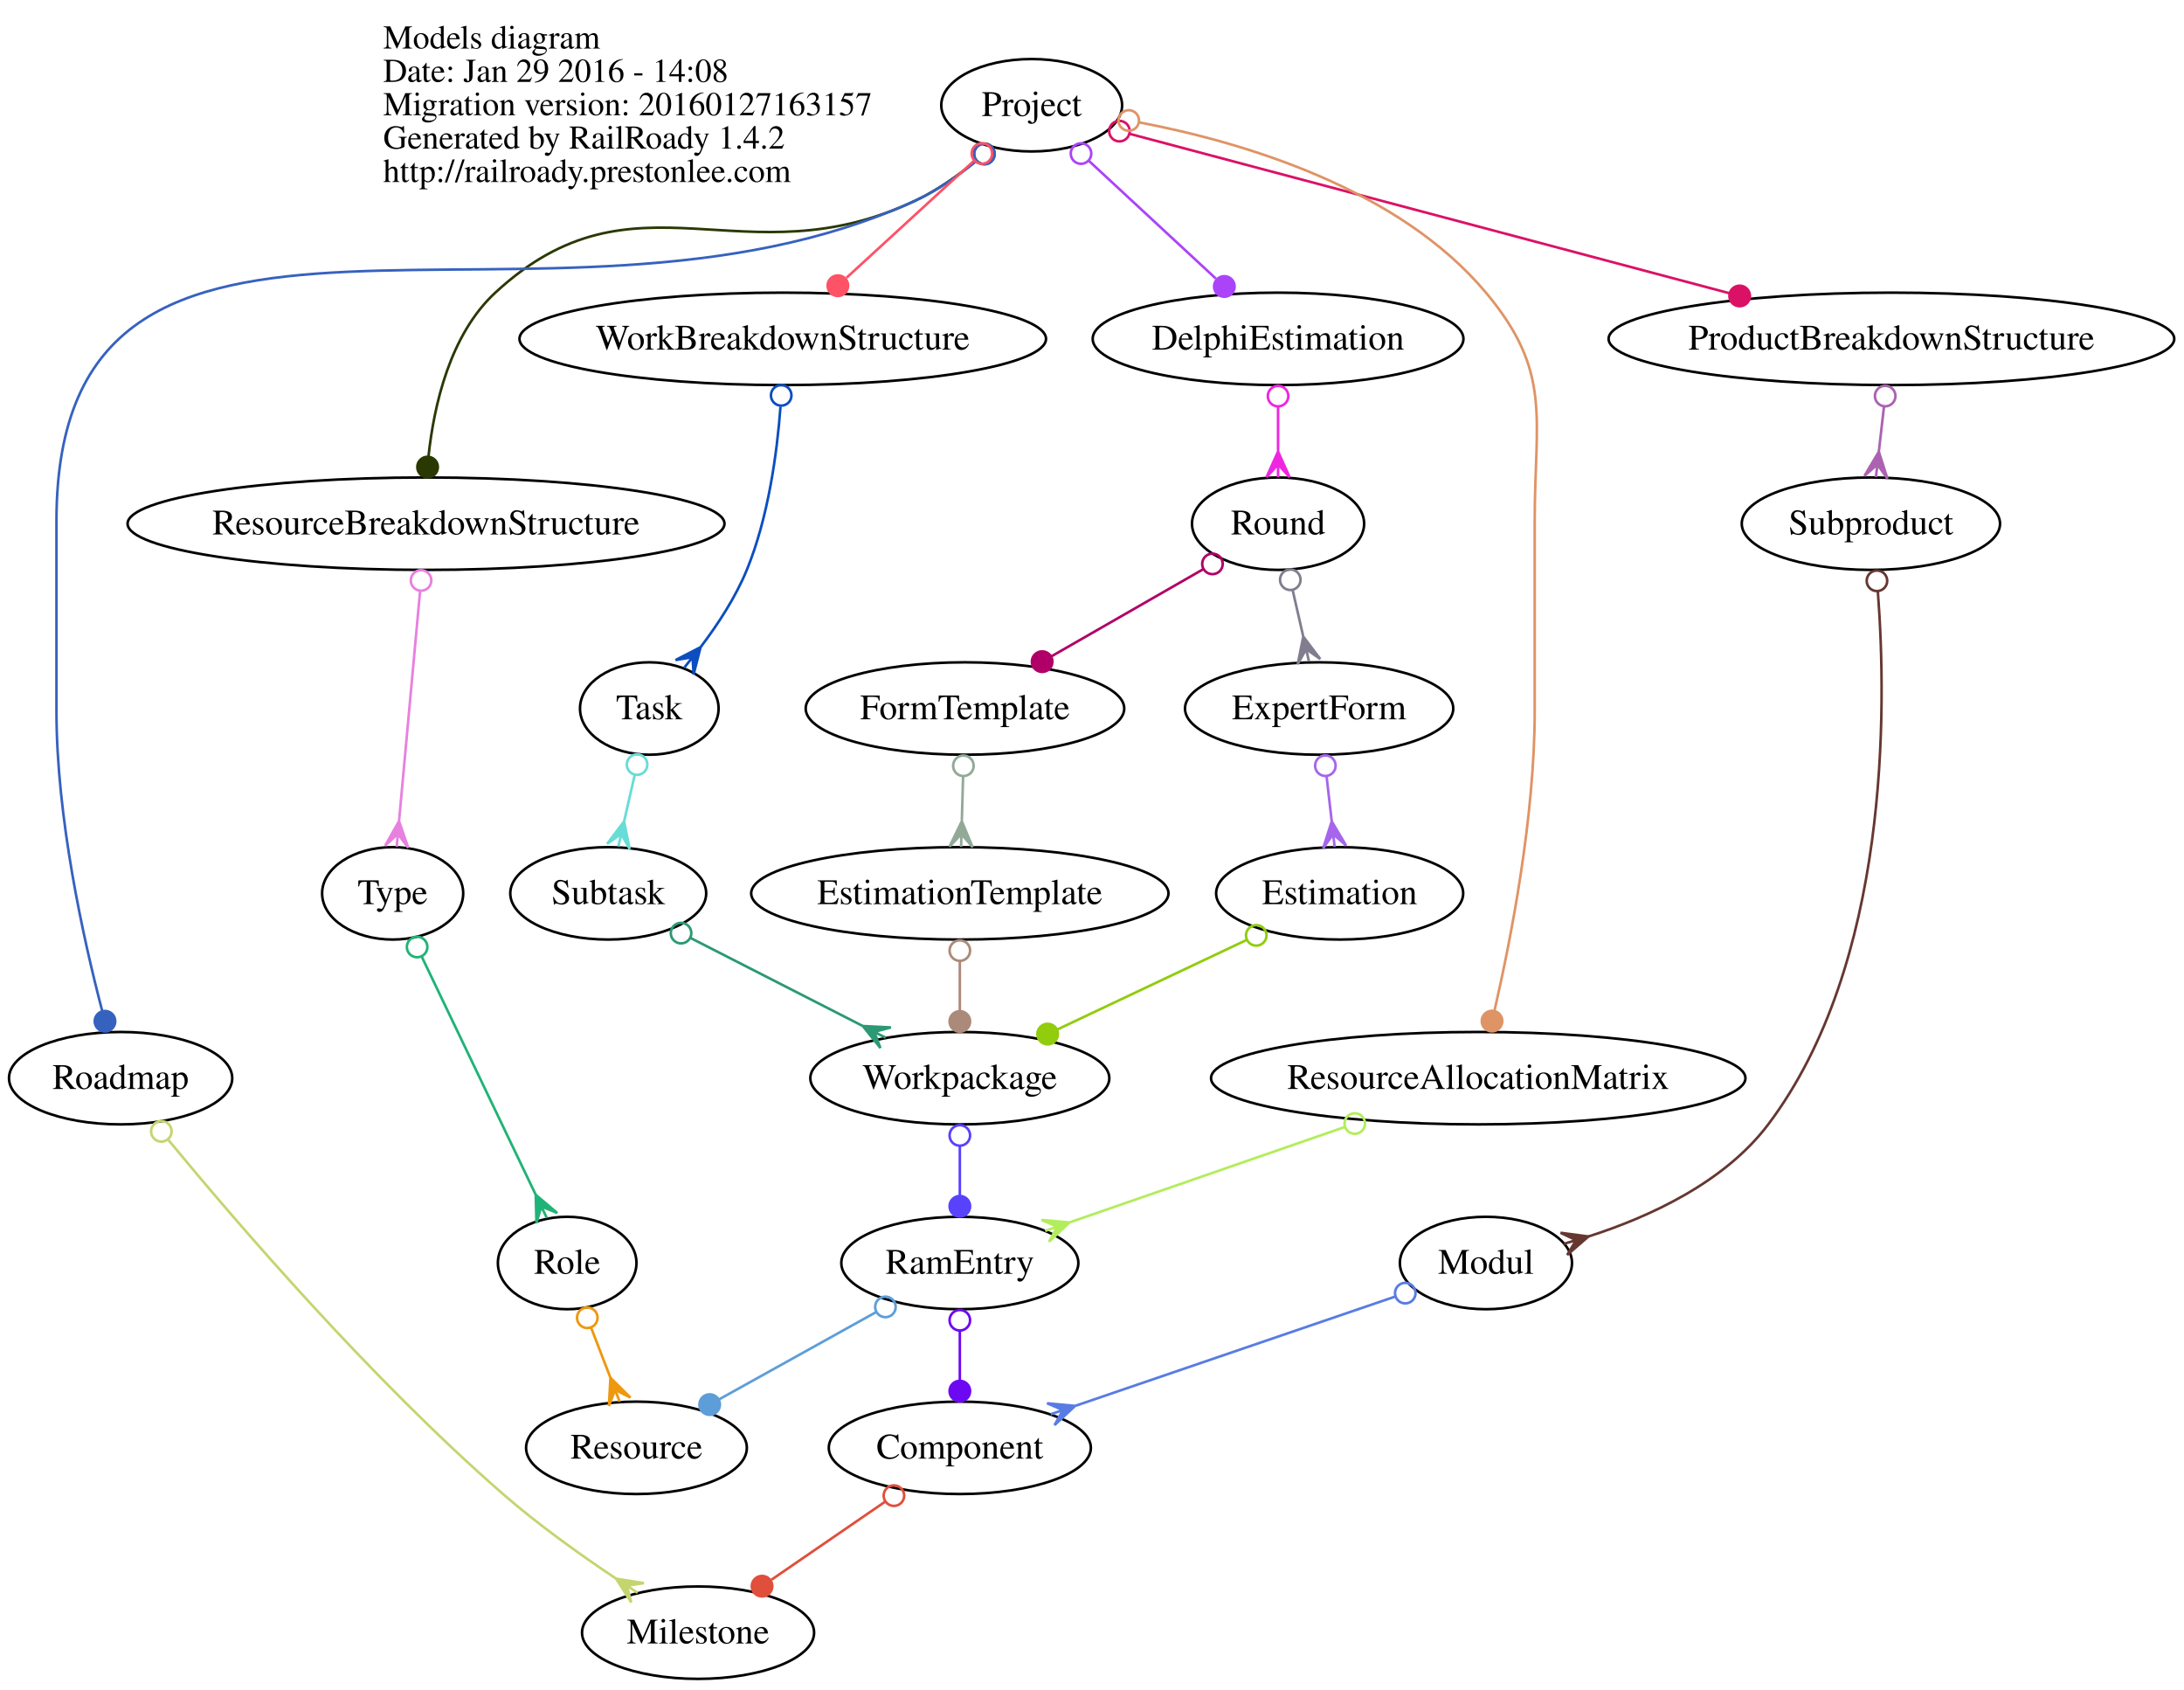
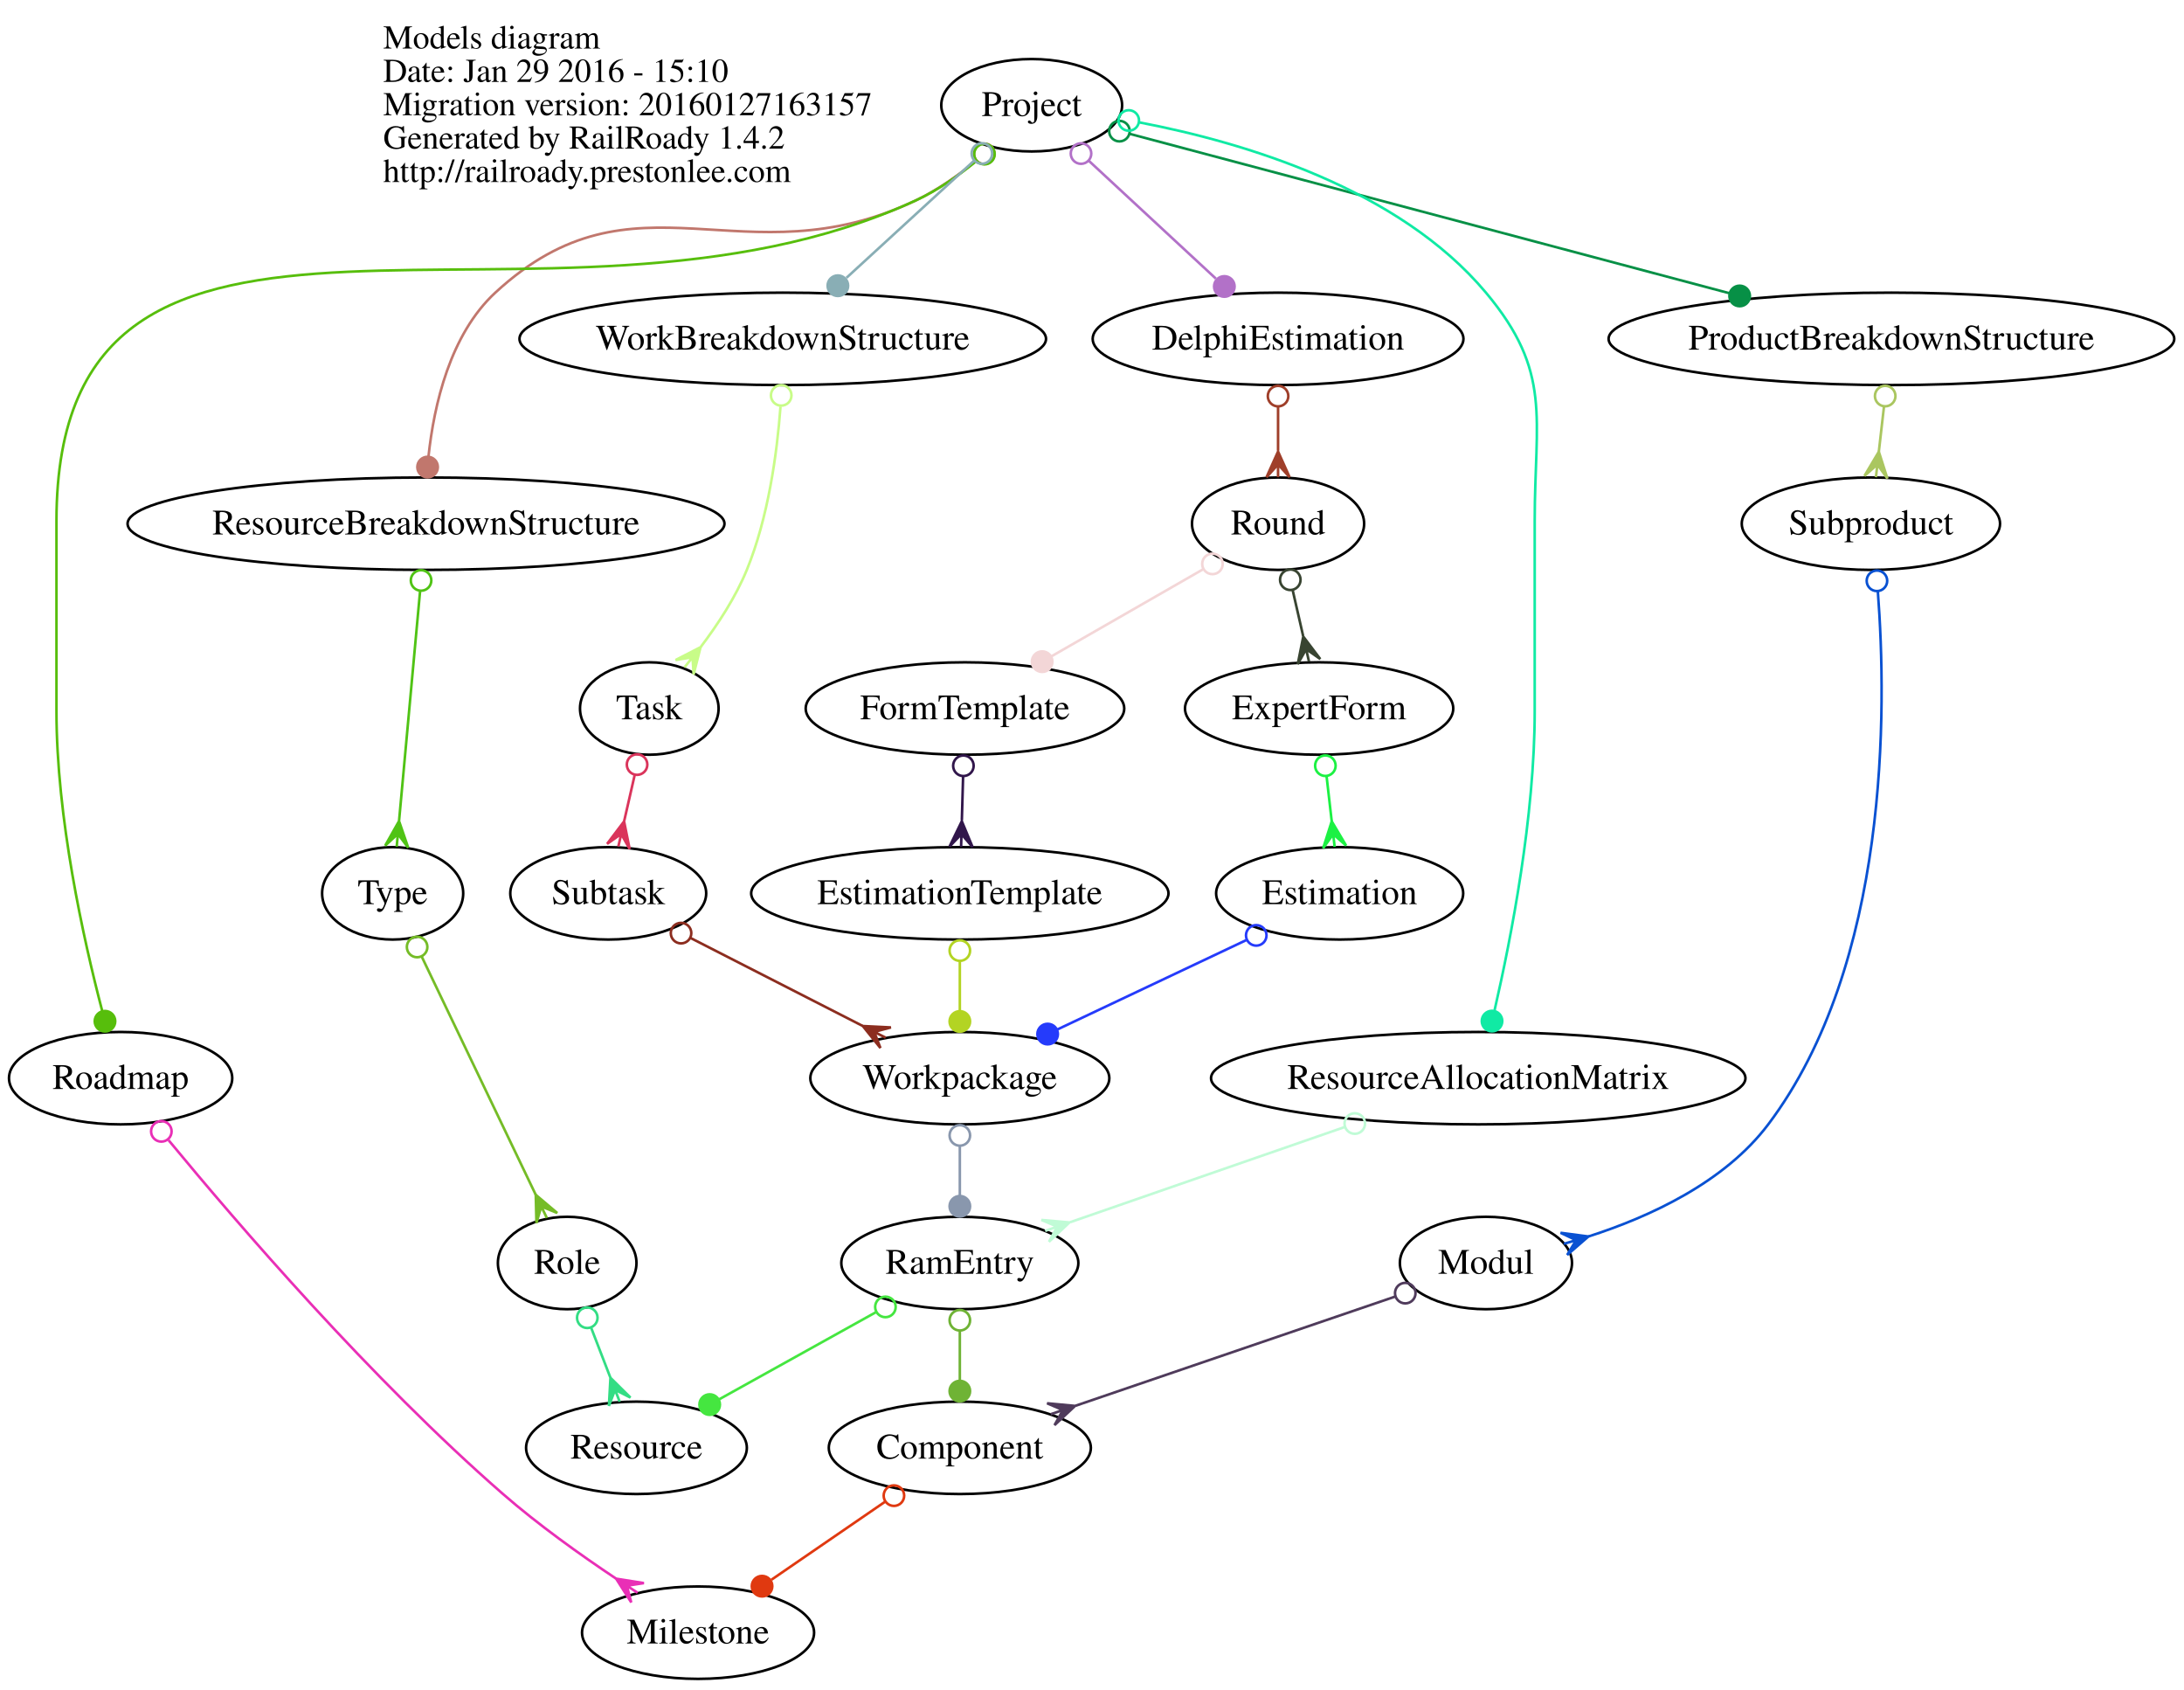
<svg xmlns="http://www.w3.org/2000/svg" width="851pt" height="658pt" viewBox="0.00 0.00 851.00 658.00">
  <g id="graph0" class="graph" transform="scale(1 1) rotate(0) translate(4 654)">
    <polygon fill="none" stroke="none" points="-4,4 -4,-654 847,-654 847,4 -4,4" />
    <g id="node1" class="node">
      <text text-anchor="start" x="145.312" y="-635.1" font-family="Times,serif" font-size="13.00">Models diagram</text>
-       <text text-anchor="start" x="145.312" y="-622.1" font-family="Times,serif" font-size="13.00">Date: Jan 29 2016 - 14:08</text>
+       <text text-anchor="start" x="145.312" y="-622.1" font-family="Times,serif" font-size="13.00">Date: Jan 29 2016 - 15:10</text>
      <text text-anchor="start" x="145.312" y="-609.1" font-family="Times,serif" font-size="13.00">Migration version: 20160127163157</text>
      <text text-anchor="start" x="145.312" y="-596.1" font-family="Times,serif" font-size="13.00">Generated by RailRoady 1.4.2</text>
      <text text-anchor="start" x="145.312" y="-583.1" font-family="Times,serif" font-size="13.00">http://railroady.prestonlee.com</text>
    </g>
    <g id="node2" class="node">
      <ellipse fill="none" stroke="black" cx="370" cy="-90" rx="51.063" ry="18" />
      <text text-anchor="middle" x="370" y="-85.8" font-family="Times,serif" font-size="14.00">Component</text>
    </g>
    <g id="node8" class="node">
      <ellipse fill="none" stroke="black" cx="268" cy="-18" rx="45.215" ry="18" />
      <text text-anchor="middle" x="268" y="-13.8" font-family="Times,serif" font-size="14.00">Milestone</text>
    </g>
    <g id="edge1" class="edge">
-       <path fill="none" stroke="#e04f3c" d="M340.873,-69.011C326.977,-59.475 310.409,-48.104 296.583,-38.616" />
-       <ellipse fill="none" stroke="#e04f3c" cx="344.318" cy="-71.375" rx="4" ry="4" />
-       <ellipse fill="#e04f3c" stroke="#e04f3c" cx="292.931" cy="-36.109" rx="4" ry="4" />
+       <path fill="none" stroke="#e03910" d="M340.873,-69.011C326.977,-59.475 310.409,-48.104 296.583,-38.616" />
+       <ellipse fill="none" stroke="#e03910" cx="344.318" cy="-71.375" rx="4" ry="4" />
+       <ellipse fill="#e03910" stroke="#e03910" cx="292.931" cy="-36.109" rx="4" ry="4" />
    </g>
    <g id="node3" class="node">
      <ellipse fill="none" stroke="black" cx="494" cy="-522" rx="72.242" ry="18" />
      <text text-anchor="middle" x="494" y="-517.8" font-family="Times,serif" font-size="14.00">DelphiEstimation</text>
    </g>
    <g id="node18" class="node">
      <ellipse fill="none" stroke="black" cx="494" cy="-450" rx="33.538" ry="18" />
      <text text-anchor="middle" x="494" y="-445.8" font-family="Times,serif" font-size="14.00">Round</text>
    </g>
    <g id="edge2" class="edge">
-       <path fill="none" stroke="#ef26e0" d="M494,-495.64C494,-490.063 494,-484.132 494,-478.476" />
-       <ellipse fill="none" stroke="#ef26e0" cx="494" cy="-499.697" rx="4" ry="4" />
-       <polygon fill="#ef26e0" stroke="#ef26e0" points="494,-478.104 498.5,-468.104 494,-473.104 494,-468.104 494,-468.104 494,-468.104 494,-473.104 489.5,-468.104 494,-478.104 494,-478.104" />
+       <path fill="none" stroke="#9f3f2a" d="M494,-495.64C494,-490.063 494,-484.132 494,-478.476" />
+       <ellipse fill="none" stroke="#9f3f2a" cx="494" cy="-499.697" rx="4" ry="4" />
+       <polygon fill="#9f3f2a" stroke="#9f3f2a" points="494,-478.104 498.5,-468.104 494,-473.104 494,-468.104 494,-468.104 494,-468.104 494,-473.104 489.5,-468.104 494,-478.104 494,-478.104" />
    </g>
    <g id="node4" class="node">
      <ellipse fill="none" stroke="black" cx="518" cy="-306" rx="48.139" ry="18" />
      <text text-anchor="middle" x="518" y="-301.8" font-family="Times,serif" font-size="14.00">Estimation</text>
    </g>
    <g id="node24" class="node">
      <ellipse fill="none" stroke="black" cx="370" cy="-234" rx="58.256" ry="18" />
      <text text-anchor="middle" x="370" y="-229.8" font-family="Times,serif" font-size="14.00">Workpackage</text>
    </g>
    <g id="edge3" class="edge">
-       <path fill="none" stroke="#91cc0d" d="M481.658,-287.811C459.303,-277.238 430.698,-263.708 408.037,-252.991" />
-       <ellipse fill="none" stroke="#91cc0d" cx="485.497" cy="-289.627" rx="4" ry="4" />
-       <ellipse fill="#91cc0d" stroke="#91cc0d" cx="404.214" cy="-251.182" rx="4" ry="4" />
+       <path fill="none" stroke="#253bfb" d="M481.658,-287.811C459.303,-277.238 430.698,-263.708 408.037,-252.991" />
+       <ellipse fill="none" stroke="#253bfb" cx="485.497" cy="-289.627" rx="4" ry="4" />
+       <ellipse fill="#253bfb" stroke="#253bfb" cx="404.214" cy="-251.182" rx="4" ry="4" />
    </g>
    <g id="node5" class="node">
      <ellipse fill="none" stroke="black" cx="370" cy="-306" rx="81.3" ry="18" />
      <text text-anchor="middle" x="370" y="-301.8" font-family="Times,serif" font-size="14.00">EstimationTemplate</text>
    </g>
    <g id="edge4" class="edge">
-       <path fill="none" stroke="#ac8a79" d="M370,-279.64C370,-273.348 370,-266.605 370,-260.316" />
-       <ellipse fill="none" stroke="#ac8a79" cx="370" cy="-283.697" rx="4" ry="4" />
-       <ellipse fill="#ac8a79" stroke="#ac8a79" cx="370" cy="-256.104" rx="4" ry="4" />
+       <path fill="none" stroke="#b3d423" d="M370,-279.64C370,-273.348 370,-266.605 370,-260.316" />
+       <ellipse fill="none" stroke="#b3d423" cx="370" cy="-283.697" rx="4" ry="4" />
+       <ellipse fill="#b3d423" stroke="#b3d423" cx="370" cy="-256.104" rx="4" ry="4" />
    </g>
    <g id="node6" class="node">
      <ellipse fill="none" stroke="black" cx="510" cy="-378" rx="52.266" ry="18" />
      <text text-anchor="middle" x="510" y="-373.8" font-family="Times,serif" font-size="14.00">ExpertForm</text>
    </g>
    <g id="edge5" class="edge">
-       <path fill="none" stroke="#a665ec" d="M512.898,-351.64C513.552,-345.92 514.248,-339.828 514.91,-334.042" />
-       <ellipse fill="none" stroke="#a665ec" cx="512.432" cy="-355.722" rx="4" ry="4" />
-       <polygon fill="#a665ec" stroke="#a665ec" points="514.91,-334.04 520.516,-324.615 515.477,-329.072 516.045,-324.104 516.045,-324.104 516.045,-324.104 515.477,-329.072 511.574,-323.593 514.91,-334.04 514.91,-334.04" />
+       <path fill="none" stroke="#1cf143" d="M512.898,-351.64C513.552,-345.92 514.248,-339.828 514.91,-334.042" />
+       <ellipse fill="none" stroke="#1cf143" cx="512.432" cy="-355.722" rx="4" ry="4" />
+       <polygon fill="#1cf143" stroke="#1cf143" points="514.91,-334.04 520.516,-324.615 515.477,-329.072 516.045,-324.104 516.045,-324.104 516.045,-324.104 515.477,-329.072 511.574,-323.593 514.91,-334.04 514.91,-334.04" />
    </g>
    <g id="node7" class="node">
      <ellipse fill="none" stroke="black" cx="372" cy="-378" rx="62.067" ry="18" />
      <text text-anchor="middle" x="372" y="-373.8" font-family="Times,serif" font-size="14.00">FormTemplate</text>
    </g>
    <g id="edge6" class="edge">
-       <path fill="none" stroke="#92a998" d="M371.275,-351.64C371.116,-346.063 370.947,-340.132 370.785,-334.476" />
-       <ellipse fill="none" stroke="#92a998" cx="371.391" cy="-355.698" rx="4" ry="4" />
-       <polygon fill="#92a998" stroke="#92a998" points="370.774,-334.1 374.987,-323.976 370.632,-329.102 370.489,-324.104 370.489,-324.104 370.489,-324.104 370.632,-329.102 365.991,-324.233 370.774,-334.1 370.774,-334.1" />
+       <path fill="none" stroke="#31164b" d="M371.275,-351.64C371.116,-346.063 370.947,-340.132 370.785,-334.476" />
+       <ellipse fill="none" stroke="#31164b" cx="371.391" cy="-355.698" rx="4" ry="4" />
+       <polygon fill="#31164b" stroke="#31164b" points="370.774,-334.1 374.987,-323.976 370.632,-329.102 370.489,-324.104 370.489,-324.104 370.489,-324.104 370.632,-329.102 365.991,-324.233 370.774,-334.1 370.774,-334.1" />
    </g>
    <g id="node9" class="node">
      <ellipse fill="none" stroke="black" cx="575" cy="-162" rx="33.538" ry="18" />
      <text text-anchor="middle" x="575" y="-157.8" font-family="Times,serif" font-size="14.00">Modul</text>
    </g>
    <g id="edge7" class="edge">
-       <path fill="none" stroke="#587ce3" d="M539.68,-148.939C505.201,-137.166 452.598,-119.204 415.109,-106.403" />
-       <ellipse fill="none" stroke="#587ce3" cx="543.567" cy="-150.267" rx="4" ry="4" />
-       <polygon fill="#587ce3" stroke="#587ce3" points="414.909,-106.335 406.899,-98.845 410.177,-104.719 405.445,-103.103 405.445,-103.103 405.445,-103.103 410.177,-104.719 403.991,-107.362 414.909,-106.335 414.909,-106.335" />
+       <path fill="none" stroke="#4f3b5b" d="M539.68,-148.939C505.201,-137.166 452.598,-119.204 415.109,-106.403" />
+       <ellipse fill="none" stroke="#4f3b5b" cx="543.567" cy="-150.267" rx="4" ry="4" />
+       <polygon fill="#4f3b5b" stroke="#4f3b5b" points="414.909,-106.335 406.899,-98.845 410.177,-104.719 405.445,-103.103 405.445,-103.103 405.445,-103.103 410.177,-104.719 403.991,-107.362 414.909,-106.335 414.909,-106.335" />
    </g>
    <g id="node10" class="node">
      <ellipse fill="none" stroke="black" cx="733" cy="-522" rx="110.202" ry="18" />
      <text text-anchor="middle" x="733" y="-517.8" font-family="Times,serif" font-size="14.00">ProductBreakdownStructure</text>
    </g>
    <g id="node19" class="node">
      <ellipse fill="none" stroke="black" cx="725" cy="-450" rx="50.325" ry="18" />
      <text text-anchor="middle" x="725" y="-445.8" font-family="Times,serif" font-size="14.00">Subproduct</text>
    </g>
    <g id="edge8" class="edge">
-       <path fill="none" stroke="#ab63b1" d="M730.102,-495.64C729.448,-489.92 728.752,-483.828 728.09,-478.042" />
-       <ellipse fill="none" stroke="#ab63b1" cx="730.568" cy="-499.722" rx="4" ry="4" />
-       <polygon fill="#ab63b1" stroke="#ab63b1" points="728.09,-478.04 731.426,-467.593 727.523,-473.072 726.955,-468.104 726.955,-468.104 726.955,-468.104 727.523,-473.072 722.484,-468.615 728.09,-478.04 728.09,-478.04" />
+       <path fill="none" stroke="#aac660" d="M730.102,-495.64C729.448,-489.92 728.752,-483.828 728.09,-478.042" />
+       <ellipse fill="none" stroke="#aac660" cx="730.568" cy="-499.722" rx="4" ry="4" />
+       <polygon fill="#aac660" stroke="#aac660" points="728.09,-478.04 731.426,-467.593 727.523,-473.072 726.955,-468.104 726.955,-468.104 726.955,-468.104 727.523,-473.072 722.484,-468.615 728.09,-478.04 728.09,-478.04" />
    </g>
    <g id="node11" class="node">
      <ellipse fill="none" stroke="black" cx="398" cy="-613" rx="35.234" ry="18" />
      <text text-anchor="middle" x="398" y="-608.8" font-family="Times,serif" font-size="14.00">Project</text>
    </g>
    <g id="edge13" class="edge">
-       <path fill="none" stroke="#ab44f8" d="M420.227,-591.394C435.052,-577.65 454.539,-559.583 469.762,-545.47" />
-       <ellipse fill="none" stroke="#ab44f8" cx="417.218" cy="-594.183" rx="4" ry="4" />
-       <ellipse fill="#ab44f8" stroke="#ab44f8" cx="473.066" cy="-542.407" rx="4" ry="4" />
+       <path fill="none" stroke="#b271c8" d="M420.227,-591.394C435.052,-577.65 454.539,-559.583 469.762,-545.47" />
+       <ellipse fill="none" stroke="#b271c8" cx="417.218" cy="-594.183" rx="4" ry="4" />
+       <ellipse fill="#b271c8" stroke="#b271c8" cx="473.066" cy="-542.407" rx="4" ry="4" />
    </g>
    <g id="edge10" class="edge">
-       <path fill="none" stroke="#db1166" d="M436.302,-601.824C493.324,-586.675 601.186,-558.019 669.954,-539.75" />
-       <ellipse fill="none" stroke="#db1166" cx="432.186" cy="-602.918" rx="4" ry="4" />
-       <ellipse fill="#db1166" stroke="#db1166" cx="673.86" cy="-538.712" rx="4" ry="4" />
+       <path fill="none" stroke="#079046" d="M436.302,-601.824C493.324,-586.675 601.186,-558.019 669.954,-539.75" />
+       <ellipse fill="none" stroke="#079046" cx="432.186" cy="-602.918" rx="4" ry="4" />
+       <ellipse fill="#079046" stroke="#079046" cx="673.86" cy="-538.712" rx="4" ry="4" />
    </g>
    <g id="node14" class="node">
      <ellipse fill="none" stroke="black" cx="572" cy="-234" rx="104.115" ry="18" />
      <text text-anchor="middle" x="572" y="-229.8" font-family="Times,serif" font-size="14.00">ResourceAllocationMatrix</text>
    </g>
    <g id="edge14" class="edge">
-       <path fill="none" stroke="#df9466" d="M439.997,-606.312C480.664,-598.529 541.016,-580.562 575,-540 600.976,-508.997 594,-491.447 594,-451 594,-451 594,-451 594,-377 594,-335.853 584.868,-288.782 578.371,-260.501" />
-       <ellipse fill="none" stroke="#df9466" cx="435.823" cy="-607.067" rx="4" ry="4" />
-       <ellipse fill="#df9466" stroke="#df9466" cx="577.369" cy="-256.248" rx="4" ry="4" />
+       <path fill="none" stroke="#10eaa4" d="M439.997,-606.312C480.664,-598.529 541.016,-580.562 575,-540 600.976,-508.997 594,-491.447 594,-451 594,-451 594,-451 594,-377 594,-335.853 584.868,-288.782 578.371,-260.501" />
+       <ellipse fill="none" stroke="#10eaa4" cx="435.823" cy="-607.067" rx="4" ry="4" />
+       <ellipse fill="#10eaa4" stroke="#10eaa4" cx="577.369" cy="-256.248" rx="4" ry="4" />
    </g>
    <g id="node15" class="node">
      <ellipse fill="none" stroke="black" cx="162" cy="-450" rx="116.291" ry="18" />
      <text text-anchor="middle" x="162" y="-445.8" font-family="Times,serif" font-size="14.00">ResourceBreakdownStructure</text>
    </g>
    <g id="edge11" class="edge">
-       <path fill="none" stroke="#2a3802" d="M376.456,-591.465C369.432,-585.715 361.295,-579.96 353,-576 285.657,-543.85 243.796,-590.657 189,-540 171.363,-523.696 165.107,-496.29 162.96,-476.189" />
-       <ellipse fill="none" stroke="#2a3802" cx="379.528" cy="-594.093" rx="4" ry="4" />
-       <ellipse fill="#2a3802" stroke="#2a3802" cx="162.609" cy="-472.061" rx="4" ry="4" />
+       <path fill="none" stroke="#c1776d" d="M376.456,-591.465C369.432,-585.715 361.295,-579.96 353,-576 285.657,-543.85 243.796,-590.657 189,-540 171.363,-523.696 165.107,-496.29 162.96,-476.189" />
+       <ellipse fill="none" stroke="#c1776d" cx="379.528" cy="-594.093" rx="4" ry="4" />
+       <ellipse fill="#c1776d" stroke="#c1776d" cx="162.609" cy="-472.061" rx="4" ry="4" />
    </g>
    <g id="node16" class="node">
      <ellipse fill="none" stroke="black" cx="43" cy="-234" rx="43.499" ry="18" />
      <text text-anchor="middle" x="43" y="-229.8" font-family="Times,serif" font-size="14.00">Roadmap</text>
    </g>
    <g id="edge12" class="edge">
-       <path fill="none" stroke="#3662bf" d="M376.519,-591.333C369.497,-585.576 361.346,-579.852 353,-576 208.714,-509.397 18,-609.916 18,-451 18,-451 18,-451 18,-377 18,-335.535 28.467,-288.277 35.856,-260.084" />
-       <ellipse fill="none" stroke="#3662bf" cx="379.588" cy="-593.969" rx="4" ry="4" />
-       <ellipse fill="#3662bf" stroke="#3662bf" cx="36.904" cy="-256.179" rx="4" ry="4" />
+       <path fill="none" stroke="#57be0c" d="M376.519,-591.333C369.497,-585.576 361.346,-579.852 353,-576 208.714,-509.397 18,-609.916 18,-451 18,-451 18,-451 18,-377 18,-335.535 28.467,-288.277 35.856,-260.084" />
+       <ellipse fill="none" stroke="#57be0c" cx="379.588" cy="-593.969" rx="4" ry="4" />
+       <ellipse fill="#57be0c" stroke="#57be0c" cx="36.904" cy="-256.179" rx="4" ry="4" />
    </g>
    <g id="node23" class="node">
      <ellipse fill="none" stroke="black" cx="301" cy="-522" rx="102.582" ry="18" />
      <text text-anchor="middle" x="301" y="-517.8" font-family="Times,serif" font-size="14.00">WorkBreakdownStructure</text>
    </g>
    <g id="edge9" class="edge">
-       <path fill="none" stroke="#fe5267" d="M375.581,-591.43C360.703,-577.779 341.166,-559.853 325.82,-545.773" />
-       <ellipse fill="none" stroke="#fe5267" cx="378.598" cy="-594.198" rx="4" ry="4" />
-       <ellipse fill="#fe5267" stroke="#fe5267" cx="322.473" cy="-542.702" rx="4" ry="4" />
+       <path fill="none" stroke="#89aeb5" d="M375.581,-591.43C360.703,-577.779 341.166,-559.853 325.82,-545.773" />
+       <ellipse fill="none" stroke="#89aeb5" cx="378.598" cy="-594.198" rx="4" ry="4" />
+       <ellipse fill="#89aeb5" stroke="#89aeb5" cx="322.473" cy="-542.702" rx="4" ry="4" />
    </g>
    <g id="node12" class="node">
      <ellipse fill="none" stroke="black" cx="370" cy="-162" rx="46.185" ry="18" />
      <text text-anchor="middle" x="370" y="-157.8" font-family="Times,serif" font-size="14.00">RamEntry</text>
    </g>
    <g id="edge16" class="edge">
-       <path fill="none" stroke="#6d09f2" d="M370,-135.64C370,-129.348 370,-122.605 370,-116.316" />
-       <ellipse fill="none" stroke="#6d09f2" cx="370" cy="-139.697" rx="4" ry="4" />
-       <ellipse fill="#6d09f2" stroke="#6d09f2" cx="370" cy="-112.104" rx="4" ry="4" />
+       <path fill="none" stroke="#6fb335" d="M370,-135.64C370,-129.348 370,-122.605 370,-116.316" />
+       <ellipse fill="none" stroke="#6fb335" cx="370" cy="-139.697" rx="4" ry="4" />
+       <ellipse fill="#6fb335" stroke="#6fb335" cx="370" cy="-112.104" rx="4" ry="4" />
    </g>
    <g id="node13" class="node">
      <ellipse fill="none" stroke="black" cx="244" cy="-90" rx="43.016" ry="18" />
      <text text-anchor="middle" x="244" y="-85.8" font-family="Times,serif" font-size="14.00">Resource</text>
    </g>
    <g id="edge15" class="edge">
-       <path fill="none" stroke="#5d9ed8" d="M337.242,-142.801C318.437,-132.354 294.918,-119.288 276.205,-108.892" />
-       <ellipse fill="none" stroke="#5d9ed8" cx="341.005" cy="-144.892" rx="4" ry="4" />
-       <ellipse fill="#5d9ed8" stroke="#5d9ed8" cx="272.527" cy="-106.848" rx="4" ry="4" />
+       <path fill="none" stroke="#45e640" d="M337.242,-142.801C318.437,-132.354 294.918,-119.288 276.205,-108.892" />
+       <ellipse fill="none" stroke="#45e640" cx="341.005" cy="-144.892" rx="4" ry="4" />
+       <ellipse fill="#45e640" stroke="#45e640" cx="272.527" cy="-106.848" rx="4" ry="4" />
    </g>
    <g id="edge17" class="edge">
-       <path fill="none" stroke="#b2ed5c" d="M520.003,-214.981C486.805,-203.477 444.283,-188.742 412.995,-177.899" />
-       <ellipse fill="none" stroke="#b2ed5c" cx="523.891" cy="-216.328" rx="4" ry="4" />
-       <polygon fill="#b2ed5c" stroke="#b2ed5c" points="412.707,-177.799 404.732,-170.273 407.982,-176.162 403.258,-174.525 403.258,-174.525 403.258,-174.525 407.982,-176.162 401.785,-178.777 412.707,-177.799 412.707,-177.799" />
+       <path fill="none" stroke="#c0fbd6" d="M520.003,-214.981C486.805,-203.477 444.283,-188.742 412.995,-177.899" />
+       <ellipse fill="none" stroke="#c0fbd6" cx="523.891" cy="-216.328" rx="4" ry="4" />
+       <polygon fill="#c0fbd6" stroke="#c0fbd6" points="412.707,-177.799 404.732,-170.273 407.982,-176.162 403.258,-174.525 403.258,-174.525 403.258,-174.525 407.982,-176.162 401.785,-178.777 412.707,-177.799 412.707,-177.799" />
    </g>
    <g id="node22" class="node">
      <ellipse fill="none" stroke="black" cx="149" cy="-306" rx="27.489" ry="18" />
      <text text-anchor="middle" x="149" y="-301.8" font-family="Times,serif" font-size="14.00">Type</text>
    </g>
    <g id="edge18" class="edge">
-       <path fill="none" stroke="#e781df" d="M159.671,-423.558C157.372,-398.444 153.867,-360.164 151.508,-334.393" />
-       <ellipse fill="none" stroke="#e781df" cx="160.067" cy="-427.888" rx="4" ry="4" />
-       <polygon fill="#e781df" stroke="#e781df" points="151.485,-334.148 155.055,-323.779 151.03,-329.168 150.574,-324.189 150.574,-324.189 150.574,-324.189 151.03,-329.168 146.092,-324.6 151.485,-334.148 151.485,-334.148" />
+       <path fill="none" stroke="#50c315" d="M159.671,-423.558C157.372,-398.444 153.867,-360.164 151.508,-334.393" />
+       <ellipse fill="none" stroke="#50c315" cx="160.067" cy="-427.888" rx="4" ry="4" />
+       <polygon fill="#50c315" stroke="#50c315" points="151.485,-334.148 155.055,-323.779 151.03,-329.168 150.574,-324.189 150.574,-324.189 150.574,-324.189 151.03,-329.168 146.092,-324.6 151.485,-334.148 151.485,-334.148" />
    </g>
    <g id="edge19" class="edge">
-       <path fill="none" stroke="#c4d56f" d="M61.687,-209.843C88.628,-177.183 140.789,-116.602 192,-72 205.662,-60.102 222.012,-48.414 236.042,-39.055" />
-       <ellipse fill="none" stroke="#c4d56f" cx="58.867" cy="-213.28" rx="4" ry="4" />
-       <polygon fill="#c4d56f" stroke="#c4d56f" points="236.073,-39.035 246.902,-37.31 240.253,-36.291 244.433,-33.548 244.433,-33.548 244.433,-33.548 240.253,-36.291 241.963,-29.786 236.073,-39.035 236.073,-39.035" />
+       <path fill="none" stroke="#e92fb6" d="M61.687,-209.843C88.628,-177.183 140.789,-116.602 192,-72 205.662,-60.102 222.012,-48.414 236.042,-39.055" />
+       <ellipse fill="none" stroke="#e92fb6" cx="58.867" cy="-213.28" rx="4" ry="4" />
+       <polygon fill="#e92fb6" stroke="#e92fb6" points="236.073,-39.035 246.902,-37.31 240.253,-36.291 244.433,-33.548 244.433,-33.548 244.433,-33.548 240.253,-36.291 241.963,-29.786 236.073,-39.035 236.073,-39.035" />
    </g>
    <g id="node17" class="node">
      <ellipse fill="none" stroke="black" cx="217" cy="-162" rx="27" ry="18" />
      <text text-anchor="middle" x="217" y="-157.8" font-family="Times,serif" font-size="14.00">Role</text>
    </g>
    <g id="edge20" class="edge">
-       <path fill="none" stroke="#ee980e" d="M226.343,-136.778C228.747,-130.544 231.347,-123.805 233.793,-117.463" />
-       <ellipse fill="none" stroke="#ee980e" cx="224.838" cy="-140.679" rx="4" ry="4" />
-       <polygon fill="#ee980e" stroke="#ee980e" points="233.861,-117.286 241.658,-109.576 235.66,-112.621 237.46,-107.956 237.46,-107.956 237.46,-107.956 235.66,-112.621 233.261,-106.337 233.861,-117.286 233.861,-117.286" />
+       <path fill="none" stroke="#33dd84" d="M226.343,-136.778C228.747,-130.544 231.347,-123.805 233.793,-117.463" />
+       <ellipse fill="none" stroke="#33dd84" cx="224.838" cy="-140.679" rx="4" ry="4" />
+       <polygon fill="#33dd84" stroke="#33dd84" points="233.861,-117.286 241.658,-109.576 235.66,-112.621 237.46,-107.956 237.46,-107.956 237.46,-107.956 235.66,-112.621 233.261,-106.337 233.861,-117.286 233.861,-117.286" />
    </g>
    <g id="edge21" class="edge">
-       <path fill="none" stroke="#827d8e" d="M499.717,-423.987C501.029,-418.249 502.429,-412.121 503.762,-406.293" />
-       <ellipse fill="none" stroke="#827d8e" cx="498.764" cy="-428.156" rx="4" ry="4" />
-       <polygon fill="#827d8e" stroke="#827d8e" points="503.823,-406.024 510.438,-397.278 504.937,-401.15 506.051,-396.275 506.051,-396.275 506.051,-396.275 504.937,-401.15 501.664,-395.273 503.823,-406.024 503.823,-406.024" />
+       <path fill="none" stroke="#384431" d="M499.717,-423.987C501.029,-418.249 502.429,-412.121 503.762,-406.293" />
+       <ellipse fill="none" stroke="#384431" cx="498.764" cy="-428.156" rx="4" ry="4" />
+       <polygon fill="#384431" stroke="#384431" points="503.823,-406.024 510.438,-397.278 504.937,-401.15 506.051,-396.275 506.051,-396.275 506.051,-396.275 504.937,-401.15 501.664,-395.273 503.823,-406.024 503.823,-406.024" />
    </g>
    <g id="edge22" class="edge">
-       <path fill="none" stroke="#b00068" d="M464.808,-432.25C447.042,-422.057 424.279,-408.996 405.743,-398.361" />
-       <ellipse fill="none" stroke="#b00068" cx="468.437" cy="-434.333" rx="4" ry="4" />
-       <ellipse fill="#b00068" stroke="#b00068" cx="402.076" cy="-396.257" rx="4" ry="4" />
+       <path fill="none" stroke="#f3d6d7" d="M464.808,-432.25C447.042,-422.057 424.279,-408.996 405.743,-398.361" />
+       <ellipse fill="none" stroke="#f3d6d7" cx="468.437" cy="-434.333" rx="4" ry="4" />
+       <ellipse fill="#f3d6d7" stroke="#f3d6d7" cx="402.076" cy="-396.257" rx="4" ry="4" />
    </g>
    <g id="edge23" class="edge">
-       <path fill="none" stroke="#663731" d="M727.694,-423.748C731.227,-377.599 732.212,-278.635 685,-216 668.01,-193.46 638.935,-180.029 614.943,-172.329" />
-       <ellipse fill="none" stroke="#663731" cx="727.354" cy="-427.744" rx="4" ry="4" />
-       <polygon fill="#663731" stroke="#663731" points="614.941,-172.329 606.649,-165.153 610.151,-170.896 605.36,-169.464 605.36,-169.464 605.36,-169.464 610.151,-170.896 604.071,-173.775 614.941,-172.329 614.941,-172.329" />
+       <path fill="none" stroke="#0951d2" d="M727.694,-423.748C731.227,-377.599 732.212,-278.635 685,-216 668.01,-193.46 638.935,-180.029 614.943,-172.329" />
+       <ellipse fill="none" stroke="#0951d2" cx="727.354" cy="-427.744" rx="4" ry="4" />
+       <polygon fill="#0951d2" stroke="#0951d2" points="614.941,-172.329 606.649,-165.153 610.151,-170.896 605.36,-169.464 605.36,-169.464 605.36,-169.464 610.151,-170.896 604.071,-173.775 614.941,-172.329 614.941,-172.329" />
    </g>
    <g id="node20" class="node">
      <ellipse fill="none" stroke="black" cx="233" cy="-306" rx="38.171" ry="18" />
      <text text-anchor="middle" x="233" y="-301.8" font-family="Times,serif" font-size="14.00">Subtask</text>
    </g>
    <g id="edge24" class="edge">
-       <path fill="none" stroke="#2b9974" d="M264.992,-288.654C285.049,-278.405 311.007,-265.142 332.095,-254.367" />
-       <ellipse fill="none" stroke="#2b9974" cx="261.372" cy="-290.504" rx="4" ry="4" />
-       <polygon fill="#2b9974" stroke="#2b9974" points="332.198,-254.315 343.15,-253.772 336.65,-252.04 341.103,-249.765 341.103,-249.765 341.103,-249.765 336.65,-252.04 339.055,-245.758 332.198,-254.315 332.198,-254.315" />
+       <path fill="none" stroke="#8c2d1f" d="M264.992,-288.654C285.049,-278.405 311.007,-265.142 332.095,-254.367" />
+       <ellipse fill="none" stroke="#8c2d1f" cx="261.372" cy="-290.504" rx="4" ry="4" />
+       <polygon fill="#8c2d1f" stroke="#8c2d1f" points="332.198,-254.315 343.15,-253.772 336.65,-252.04 341.103,-249.765 341.103,-249.765 341.103,-249.765 336.65,-252.04 339.055,-245.758 332.198,-254.315 332.198,-254.315" />
    </g>
    <g id="node21" class="node">
      <ellipse fill="none" stroke="black" cx="249" cy="-378" rx="27" ry="18" />
      <text text-anchor="middle" x="249" y="-373.8" font-family="Times,serif" font-size="14.00">Task</text>
    </g>
    <g id="edge25" class="edge">
-       <path fill="none" stroke="#68dcd6" d="M243.283,-351.987C241.971,-346.249 240.571,-340.121 239.238,-334.293" />
-       <ellipse fill="none" stroke="#68dcd6" cx="244.236" cy="-356.156" rx="4" ry="4" />
-       <polygon fill="#68dcd6" stroke="#68dcd6" points="239.177,-334.024 241.336,-323.273 238.063,-329.15 236.949,-324.275 236.949,-324.275 236.949,-324.275 238.063,-329.15 232.562,-325.278 239.177,-334.024 239.177,-334.024" />
+       <path fill="none" stroke="#da345b" d="M243.283,-351.987C241.971,-346.249 240.571,-340.121 239.238,-334.293" />
+       <ellipse fill="none" stroke="#da345b" cx="244.236" cy="-356.156" rx="4" ry="4" />
+       <polygon fill="#da345b" stroke="#da345b" points="239.177,-334.024 241.336,-323.273 238.063,-329.15 236.949,-324.275 236.949,-324.275 236.949,-324.275 238.063,-329.15 232.562,-325.278 239.177,-334.024 239.177,-334.024" />
    </g>
    <g id="edge26" class="edge">
-       <path fill="none" stroke="#20b377" d="M160.261,-281.485C172.536,-255.851 192.113,-214.969 204.761,-188.557" />
-       <ellipse fill="none" stroke="#20b377" cx="158.528" cy="-285.103" rx="4" ry="4" />
-       <polygon fill="#20b377" stroke="#20b377" points="204.762,-188.556 213.14,-181.48 206.921,-184.046 209.081,-179.537 209.081,-179.537 209.081,-179.537 206.921,-184.046 205.022,-177.593 204.762,-188.556 204.762,-188.556" />
+       <path fill="none" stroke="#75bc27" d="M160.261,-281.485C172.536,-255.851 192.113,-214.969 204.761,-188.557" />
+       <ellipse fill="none" stroke="#75bc27" cx="158.528" cy="-285.103" rx="4" ry="4" />
+       <polygon fill="#75bc27" stroke="#75bc27" points="204.762,-188.556 213.14,-181.48 206.921,-184.046 209.081,-179.537 209.081,-179.537 209.081,-179.537 206.921,-184.046 205.022,-177.593 204.762,-188.556 204.762,-188.556" />
    </g>
    <g id="edge27" class="edge">
-       <path fill="none" stroke="#0c4ec0" d="M300.125,-495.586C298.759,-477.311 295.361,-452.397 287,-432 282.639,-421.362 275.759,-410.824 269.044,-401.981" />
-       <ellipse fill="none" stroke="#0c4ec0" cx="300.397" cy="-499.982" rx="4" ry="4" />
-       <polygon fill="#0c4ec0" stroke="#0c4ec0" points="268.976,-401.895 266.264,-391.27 265.86,-397.984 262.744,-394.074 262.744,-394.074 262.744,-394.074 265.86,-397.984 259.225,-396.878 268.976,-401.895 268.976,-401.895" />
+       <path fill="none" stroke="#c8fc88" d="M300.125,-495.586C298.759,-477.311 295.361,-452.397 287,-432 282.639,-421.362 275.759,-410.824 269.044,-401.981" />
+       <ellipse fill="none" stroke="#c8fc88" cx="300.397" cy="-499.982" rx="4" ry="4" />
+       <polygon fill="#c8fc88" stroke="#c8fc88" points="268.976,-401.895 266.264,-391.27 265.86,-397.984 262.744,-394.074 262.744,-394.074 262.744,-394.074 265.86,-397.984 259.225,-396.878 268.976,-401.895 268.976,-401.895" />
    </g>
    <g id="edge28" class="edge">
-       <path fill="none" stroke="#5842fc" d="M370,-207.64C370,-201.348 370,-194.605 370,-188.316" />
-       <ellipse fill="none" stroke="#5842fc" cx="370" cy="-211.697" rx="4" ry="4" />
-       <ellipse fill="#5842fc" stroke="#5842fc" cx="370" cy="-184.104" rx="4" ry="4" />
+       <path fill="none" stroke="#8997ad" d="M370,-207.64C370,-201.348 370,-194.605 370,-188.316" />
+       <ellipse fill="none" stroke="#8997ad" cx="370" cy="-211.697" rx="4" ry="4" />
+       <ellipse fill="#8997ad" stroke="#8997ad" cx="370" cy="-184.104" rx="4" ry="4" />
    </g>
  </g>
</svg>
